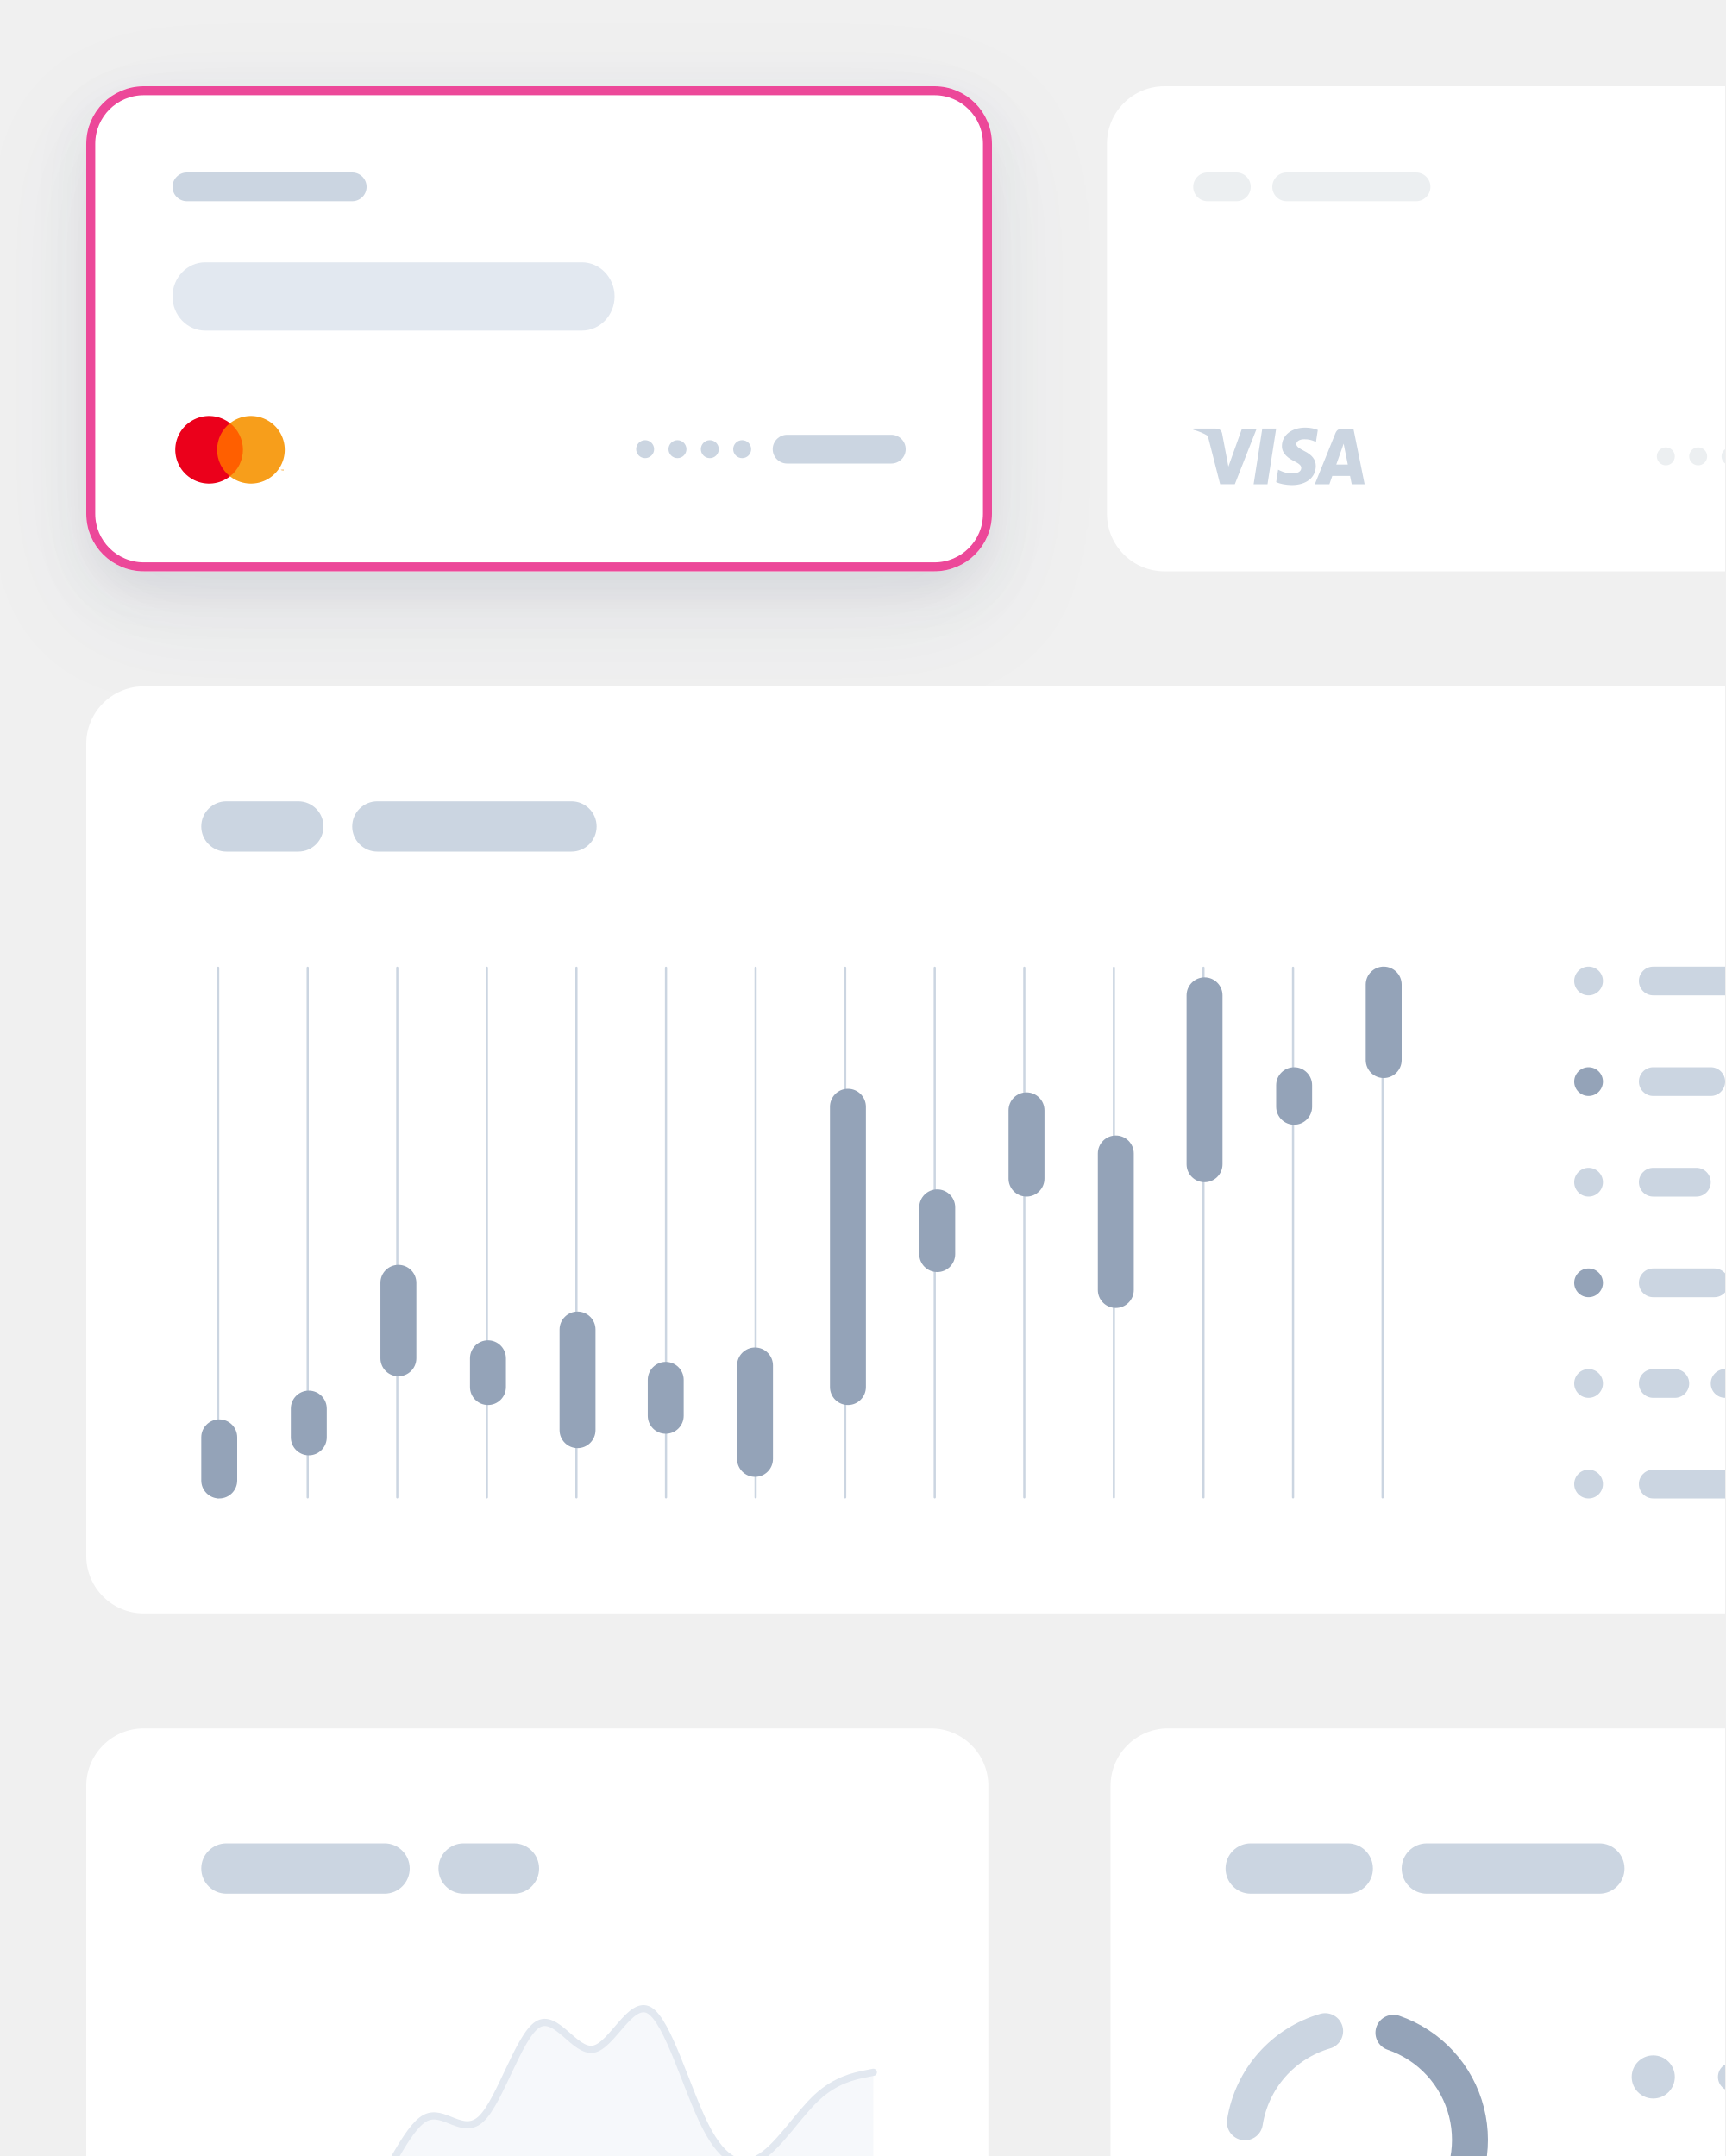
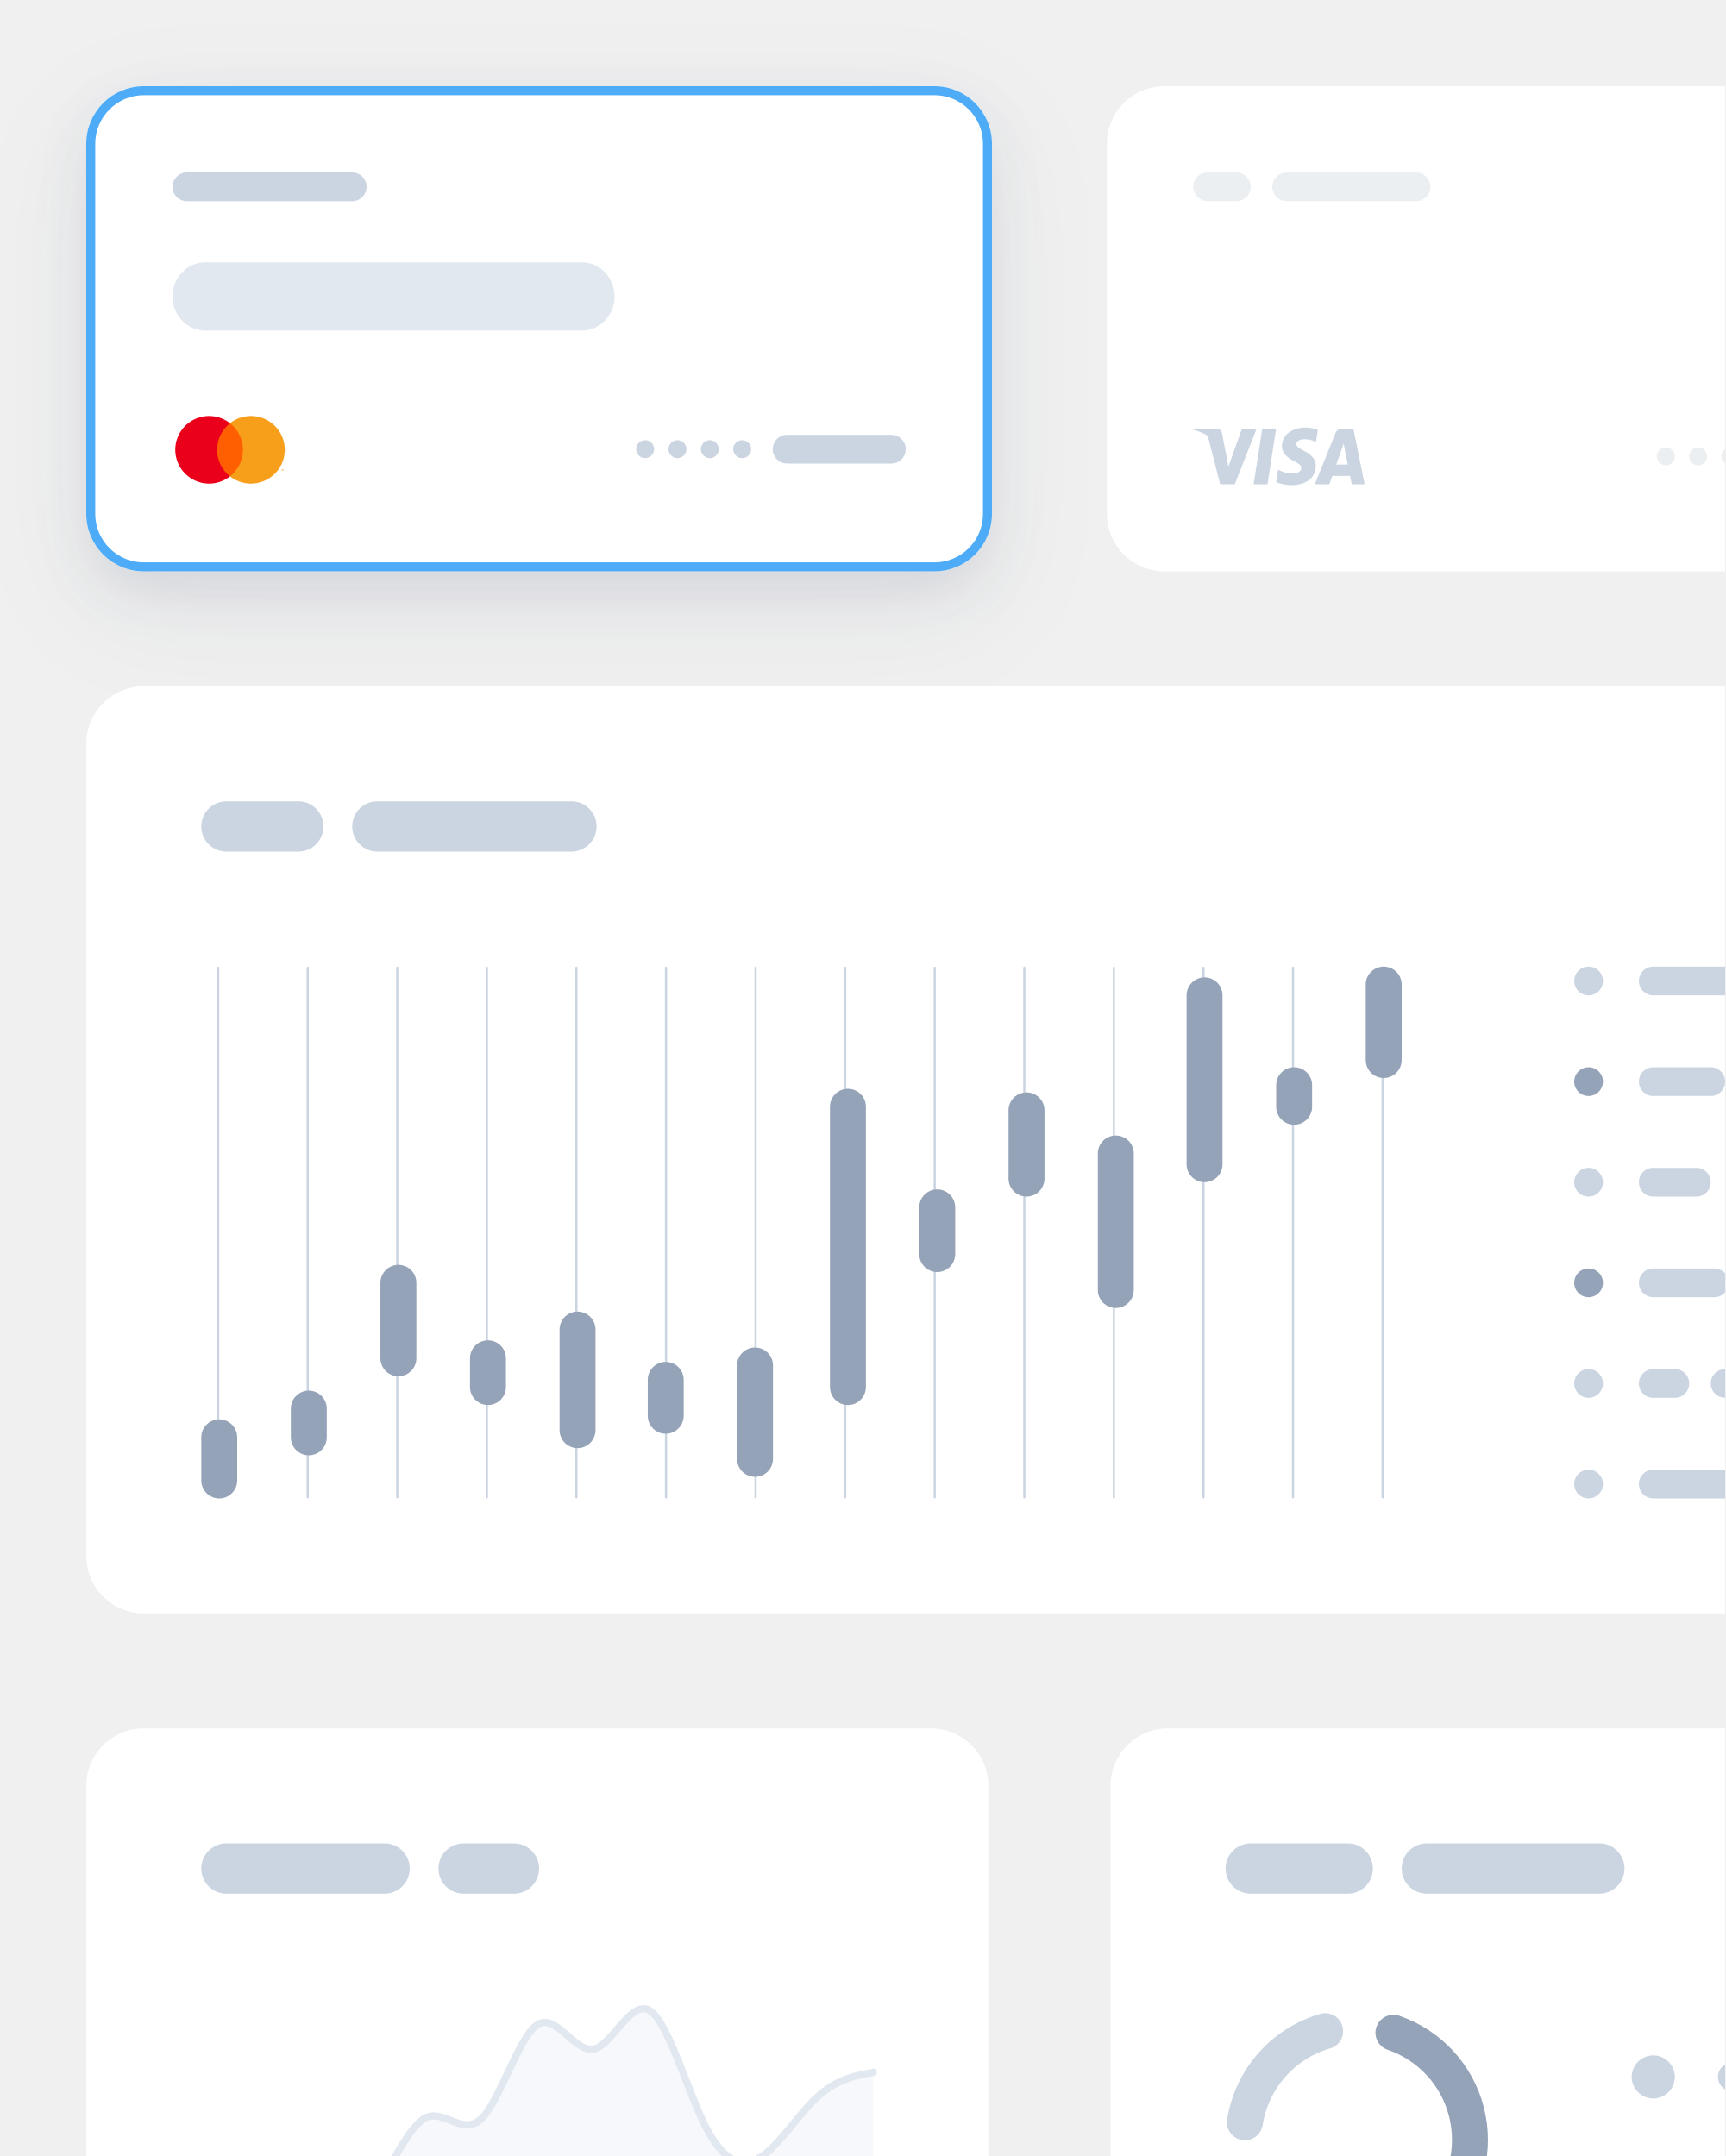
<svg xmlns="http://www.w3.org/2000/svg" width="480" height="600" viewBox="0 0 480 600" fill="none">
-   <g clip-path="url(#clip0_753_699)">
-     <g filter="url(#filter0_dd_753_699)">
-       <path d="M260 24H40C31.163 24 24 31.163 24 40V143C24 151.837 31.163 159 40 159H260C268.837 159 276 151.837 276 143V40C276 31.163 268.837 24 260 24Z" fill="white" />
-       <path d="M68.123 117.773H59.883V132.566H68.123V117.773Z" fill="#FF5F00" />
-       <path d="M60.401 125.169C60.4 123.745 60.723 122.338 61.346 121.057C61.969 119.776 62.876 118.653 63.998 117.773C62.609 116.682 60.94 116.004 59.183 115.815C57.427 115.627 55.652 115.936 54.063 116.708C52.474 117.479 51.134 118.682 50.196 120.178C49.259 121.674 48.762 123.404 48.762 125.169C48.762 126.934 49.259 128.664 50.196 130.16C51.134 131.657 52.474 132.859 54.063 133.631C55.652 134.402 57.427 134.711 59.183 134.523C60.94 134.335 62.609 133.656 63.998 132.565C62.876 131.686 61.969 130.563 61.346 129.281C60.723 128 60.4 126.594 60.401 125.169Z" fill="#EB001B" />
-       <path d="M79.236 125.169C79.236 126.934 78.739 128.664 77.801 130.16C76.864 131.657 75.524 132.859 73.935 133.631C72.346 134.402 70.571 134.711 68.814 134.523C67.057 134.335 65.389 133.656 64 132.565C65.121 131.685 66.027 130.562 66.65 129.281C67.273 127.999 67.597 126.594 67.597 125.169C67.597 123.745 67.273 122.339 66.65 121.058C66.027 119.777 65.121 118.653 64 117.773C65.389 116.682 67.057 116.004 68.814 115.815C70.571 115.627 72.346 115.936 73.935 116.708C75.524 117.479 76.864 118.682 77.801 120.178C78.739 121.674 79.236 123.404 79.236 125.169Z" fill="#F79E1B" />
-       <path d="M78.334 130.998V130.695H78.456V130.633H78.144V130.695H78.266V130.998H78.334ZM78.938 130.998V130.633H78.843L78.733 130.884L78.623 130.633H78.528V130.998H78.594V130.723L78.698 130.96H78.767L78.871 130.722V130.998H78.938Z" fill="#F79E1B" />
-       <path d="M182 125C182 123.619 180.881 122.5 179.5 122.5C178.119 122.5 177 123.619 177 125C177 126.381 178.119 127.5 179.5 127.5C180.881 127.5 182 126.381 182 125Z" fill="#CBD5E1" />
-       <path d="M191 125C191 123.619 189.881 122.5 188.5 122.5C187.119 122.5 186 123.619 186 125C186 126.381 187.119 127.5 188.5 127.5C189.881 127.5 191 126.381 191 125Z" fill="#CBD5E1" />
-       <path d="M200 125C200 123.619 198.881 122.5 197.5 122.5C196.119 122.5 195 123.619 195 125C195 126.381 196.119 127.5 197.5 127.5C198.881 127.5 200 126.381 200 125Z" fill="#CBD5E1" />
-       <path d="M209 125C209 123.619 207.881 122.5 206.5 122.5C205.119 122.5 204 123.619 204 125C204 126.381 205.119 127.5 206.5 127.5C207.881 127.5 209 126.381 209 125Z" fill="#CBD5E1" />
-       <path d="M248 121H219C216.791 121 215 122.791 215 125C215 127.209 216.791 129 219 129H248C250.209 129 252 127.209 252 125C252 122.791 250.209 121 248 121Z" fill="#CBD5E1" />
-       <path d="M98 48H52C49.791 48 48 49.791 48 52C48 54.209 49.791 56 52 56H98C100.209 56 102 54.209 102 52C102 49.791 100.209 48 98 48Z" fill="#CBD5E1" />
-       <path d="M161.889 73H57.111C52.079 73 48 77.253 48 82.5C48 87.747 52.079 92 57.111 92H161.889C166.921 92 171 87.747 171 82.5C171 77.253 166.921 73 161.889 73Z" fill="#E2E8F0" />
-       <path d="M260 25.25H40C31.854 25.25 25.25 31.854 25.25 40V143C25.25 151.146 31.854 157.75 40 157.75H260C268.146 157.75 274.75 151.146 274.75 143V40C274.75 31.854 268.146 25.25 260 25.25Z" stroke="#EC4899" stroke-width="2.5" />
+   <g clip-path="url(#clip0_2908_318)">
+     <mask id="mask0_2908_318" style="mask-type:luminance" maskUnits="userSpaceOnUse" x="0" y="0" width="480" height="600">
+       <path d="M480 0H0V600H480V0Z" fill="white" />
+     </mask>
+     <g mask="url(#mask0_2908_318)">
+       <g filter="url(#filter0_dd_2908_318)">
+         <path d="M260 24H40C31.163 24 24 31.163 24 40V143C24 151.837 31.163 159 40 159H260C268.837 159 276 151.837 276 143V40C276 31.163 268.837 24 260 24Z" fill="white" />
+         <path d="M68.123 117.773H59.883V132.566H68.123V117.773Z" fill="#FF5F00" />
+         <path d="M60.401 125.169C60.4 123.745 60.723 122.338 61.346 121.057C61.969 119.776 62.876 118.653 63.998 117.773C62.609 116.682 60.94 116.004 59.183 115.815C57.427 115.627 55.652 115.936 54.063 116.708C52.474 117.479 51.134 118.682 50.196 120.178C49.259 121.674 48.762 123.404 48.762 125.169C48.762 126.934 49.259 128.664 50.196 130.16C51.134 131.657 52.474 132.859 54.063 133.631C55.652 134.402 57.427 134.711 59.183 134.523C60.94 134.335 62.609 133.656 63.998 132.565C62.876 131.686 61.969 130.563 61.346 129.281C60.723 128 60.4 126.594 60.401 125.169Z" fill="#EB001B" />
+         <path d="M79.236 125.169C79.236 126.934 78.739 128.664 77.801 130.16C76.864 131.657 75.524 132.859 73.935 133.631C72.346 134.402 70.571 134.711 68.814 134.523C67.057 134.335 65.389 133.656 64 132.565C65.121 131.685 66.027 130.562 66.65 129.281C67.273 127.999 67.597 126.594 67.597 125.169C67.597 123.745 67.273 122.339 66.65 121.058C66.027 119.777 65.121 118.653 64 117.773C65.389 116.682 67.057 116.004 68.814 115.815C70.571 115.627 72.346 115.936 73.935 116.708C75.524 117.479 76.864 118.682 77.801 120.178C78.739 121.674 79.236 123.404 79.236 125.169Z" fill="#F79E1B" />
+         <path d="M78.334 130.998V130.695H78.456V130.633H78.144V130.695H78.266V130.998H78.334ZM78.938 130.998V130.633H78.843L78.733 130.884L78.623 130.633H78.528V130.998H78.594V130.723L78.698 130.96H78.767L78.871 130.722V130.998H78.938Z" fill="#F79E1B" />
+         <path d="M182 125C182 123.619 180.881 122.5 179.5 122.5C178.119 122.5 177 123.619 177 125C177 126.381 178.119 127.5 179.5 127.5C180.881 127.5 182 126.381 182 125Z" fill="#CBD5E1" />
+         <path d="M191 125C191 123.619 189.881 122.5 188.5 122.5C187.119 122.5 186 123.619 186 125C186 126.381 187.119 127.5 188.5 127.5C189.881 127.5 191 126.381 191 125Z" fill="#CBD5E1" />
+         <path d="M200 125C200 123.619 198.881 122.5 197.5 122.5C196.119 122.5 195 123.619 195 125C195 126.381 196.119 127.5 197.5 127.5C198.881 127.5 200 126.381 200 125Z" fill="#CBD5E1" />
+         <path d="M209 125C209 123.619 207.881 122.5 206.5 122.5C205.119 122.5 204 123.619 204 125C204 126.381 205.119 127.5 206.5 127.5C207.881 127.5 209 126.381 209 125Z" fill="#CBD5E1" />
+         <path d="M248 121H219C216.791 121 215 122.791 215 125C215 127.209 216.791 129 219 129H248C250.209 129 252 127.209 252 125C252 122.791 250.209 121 248 121Z" fill="#CBD5E1" />
+         <path d="M98 48H52C49.791 48 48 49.791 48 52C48 54.209 49.791 56 52 56H98C100.209 56 102 54.209 102 52C102 49.791 100.209 48 98 48Z" fill="#CBD5E1" />
+         <path d="M161.889 73H57.111C52.079 73 48 77.253 48 82.5C48 87.747 52.079 92 57.111 92H161.889C166.921 92 171 87.747 171 82.5C171 77.253 166.921 73 161.889 73Z" fill="#E2E8F0" />
+         <path d="M260 25.25H40C31.854 25.25 25.25 31.854 25.25 40V143C25.25 151.146 31.854 157.75 40 157.75H260C268.146 157.75 274.75 151.146 274.75 143V40C274.75 31.854 268.146 25.25 260 25.25Z" stroke="#4DABF7" stroke-width="2.5" />
+       </g>
+       <path d="M544 191H40C31.163 191 24 198.163 24 207V433C24 441.837 31.163 449 40 449H544C552.837 449 560 441.837 560 433V207C560 198.163 552.837 191 544 191Z" fill="white" />
+       <path d="M60.695 416.695V269.305" stroke="#CBD5E1" stroke-width="0.61" stroke-linecap="round" />
+       <path d="M85.617 416.695V269.305" stroke="#CBD5E1" stroke-width="0.61" stroke-linecap="round" />
+       <path d="M110.539 416.695V269.305" stroke="#CBD5E1" stroke-width="0.61" stroke-linecap="round" />
+       <path d="M135.465 416.695V269.305" stroke="#CBD5E1" stroke-width="0.61" stroke-linecap="round" />
+       <path d="M160.387 416.695V269.305" stroke="#CBD5E1" stroke-width="0.61" stroke-linecap="round" />
+       <path d="M185.309 416.695V269.305" stroke="#CBD5E1" stroke-width="0.61" stroke-linecap="round" />
+       <path d="M210.234 416.695V269.305" stroke="#CBD5E1" stroke-width="0.61" stroke-linecap="round" />
+       <path d="M235.156 416.695V269.305" stroke="#CBD5E1" stroke-width="0.61" stroke-linecap="round" />
+       <path d="M260.078 416.695V269.305" stroke="#CBD5E1" stroke-width="0.61" stroke-linecap="round" />
+       <path d="M285.004 416.695V269.305" stroke="#CBD5E1" stroke-width="0.61" stroke-linecap="round" />
+       <path d="M309.926 416.695V269.305" stroke="#CBD5E1" stroke-width="0.61" stroke-linecap="round" />
+       <path d="M334.848 416.695V269.305" stroke="#CBD5E1" stroke-width="0.61" stroke-linecap="round" />
+       <path d="M359.773 416.695V269.305" stroke="#CBD5E1" stroke-width="0.61" stroke-linecap="round" />
+       <path d="M384.695 416.695V269.305" stroke="#CBD5E1" stroke-width="0.61" stroke-linecap="round" />
+       <path d="M83 223H63C59.134 223 56 226.134 56 230C56 233.866 59.134 237 63 237H83C86.866 237 90 233.866 90 230C90 226.134 86.866 223 83 223Z" fill="#CBD5E1" />
+       <path d="M159 223H105C101.134 223 98 226.134 98 230C98 233.866 101.134 237 105 237H159C162.866 237 166 233.866 166 230C166 226.134 162.866 223 159 223Z" fill="#CBD5E1" />
+       <path d="M66 400C66 397.239 63.761 395 61 395C58.239 395 56 397.239 56 400V412C56 414.761 58.239 417 61 417C63.761 417 66 414.761 66 412V400Z" fill="#94A3B8" />
+       <path d="M90.922 392C90.922 389.239 88.683 387 85.922 387C83.16 387 80.922 389.239 80.922 392V400C80.922 402.761 83.16 405 85.922 405C88.683 405 90.922 402.761 90.922 400V392Z" fill="#94A3B8" />
+       <path d="M115.848 357C115.848 354.239 113.609 352 110.848 352C108.086 352 105.848 354.239 105.848 357V378C105.848 380.761 108.086 383 110.848 383C113.609 383 115.848 380.761 115.848 378V357Z" fill="#94A3B8" />
+       <path d="M140.77 378C140.77 375.239 138.531 373 135.77 373C133.008 373 130.77 375.239 130.77 378V386C130.77 388.761 133.008 391 135.77 391C138.531 391 140.77 388.761 140.77 386V378Z" fill="#94A3B8" />
+       <path d="M165.691 370C165.691 367.239 163.453 365 160.691 365C157.93 365 155.691 367.239 155.691 370V398C155.691 400.761 157.93 403 160.691 403C163.453 403 165.691 400.761 165.691 398V370Z" fill="#94A3B8" />
+       <path d="M190.23 384C190.23 381.239 187.992 379 185.23 379C182.469 379 180.23 381.239 180.23 384V394C180.23 396.761 182.469 399 185.23 399C187.992 399 190.23 396.761 190.23 394V384Z" fill="#94A3B8" />
+       <path d="M215.074 380C215.074 377.239 212.836 375 210.074 375C207.313 375 205.074 377.239 205.074 380V406C205.074 408.761 207.313 411 210.074 411C212.836 411 215.074 408.761 215.074 406V380Z" fill="#94A3B8" />
+       <path d="M240.926 308C240.926 305.239 238.687 303 235.926 303C233.164 303 230.926 305.239 230.926 308V386C230.926 388.761 233.164 391 235.926 391C238.687 391 240.926 388.761 240.926 386V308Z" fill="#94A3B8" />
+       <path d="M265.77 336C265.77 333.239 263.531 331 260.77 331C258.008 331 255.77 333.239 255.77 336V349C255.77 351.761 258.008 354 260.77 354C263.531 354 265.77 351.761 265.77 349V336Z" fill="#94A3B8" />
+       <path d="M290.613 309C290.613 306.239 288.375 304 285.613 304C282.852 304 280.613 306.239 280.613 309V328C280.613 330.761 282.852 333 285.613 333C288.375 333 290.613 330.761 290.613 328V309Z" fill="#94A3B8" />
+       <path d="M315.461 321C315.461 318.239 313.222 316 310.461 316C307.7 316 305.461 318.239 305.461 321V359C305.461 361.761 307.7 364 310.461 364C313.222 364 315.461 361.761 315.461 359V321Z" fill="#94A3B8" />
+       <path d="M340.152 277C340.152 274.239 337.914 272 335.152 272C332.391 272 330.152 274.239 330.152 277V324C330.152 326.761 332.391 329 335.152 329C337.914 329 340.152 326.761 340.152 324V277Z" fill="#94A3B8" />
+       <path d="M365.078 302C365.078 299.239 362.84 297 360.078 297C357.317 297 355.078 299.239 355.078 302V308C355.078 310.761 357.317 313 360.078 313C362.84 313 365.078 310.761 365.078 308V302Z" fill="#94A3B8" />
+       <path d="M390 274C390 271.239 387.761 269 385 269C382.239 269 380 271.239 380 274V295C380 297.761 382.239 300 385 300C387.761 300 390 297.761 390 295V274Z" fill="#94A3B8" />
+       <path d="M446 273C446 270.791 444.209 269 442 269C439.791 269 438 270.791 438 273C438 275.209 439.791 277 442 277C444.209 277 446 275.209 446 273Z" fill="#CBD5E1" />
+       <path d="M484 269H460C457.791 269 456 270.791 456 273C456 275.209 457.791 277 460 277H484C486.209 277 488 275.209 488 273C488 270.791 486.209 269 484 269Z" fill="#CBD5E1" />
+       <path d="M446 301C446 298.791 444.209 297 442 297C439.791 297 438 298.791 438 301C438 303.209 439.791 305 442 305C444.209 305 446 303.209 446 301Z" fill="#94A3B8" />
+       <path d="M476 297H460C457.791 297 456 298.791 456 301C456 303.209 457.791 305 460 305H476C478.209 305 480 303.209 480 301C480 298.791 478.209 297 476 297Z" fill="#CBD5E1" />
+       <path d="M446 329C446 326.791 444.209 325 442 325C439.791 325 438 326.791 438 329C438 331.209 439.791 333 442 333C444.209 333 446 331.209 446 329Z" fill="#CBD5E1" />
+       <path d="M472 325H460C457.791 325 456 326.791 456 329C456 331.209 457.791 333 460 333H472C474.209 333 476 331.209 476 329C476 326.791 474.209 325 472 325Z" fill="#CBD5E1" />
+       <path d="M446 357C446 354.791 444.209 353 442 353C439.791 353 438 354.791 438 357C438 359.209 439.791 361 442 361C444.209 361 446 359.209 446 357Z" fill="#94A3B8" />
+       <path d="M477 353H460C457.791 353 456 354.791 456 357C456 359.209 457.791 361 460 361H477C479.209 361 481 359.209 481 357C481 354.791 479.209 353 477 353Z" fill="#CBD5E1" />
+       <path d="M446 385C446 382.791 444.209 381 442 381C439.791 381 438 382.791 438 385C438 387.209 439.791 389 442 389C444.209 389 446 387.209 446 385Z" fill="#CBD5E1" />
+       <path d="M466 381H460C457.791 381 456 382.791 456 385C456 387.209 457.791 389 460 389H466C468.209 389 470 387.209 470 385C470 382.791 468.209 381 466 381Z" fill="#CBD5E1" />
+       <path d="M510 381H480C477.791 381 476 382.791 476 385C476 387.209 477.791 389 480 389H510C512.209 389 514 387.209 514 385C514 382.791 512.209 381 510 381Z" fill="#CBD5E1" />
+       <path d="M446 413C446 410.791 444.209 409 442 409C439.791 409 438 410.791 438 413C438 415.209 439.791 417 442 417C444.209 417 446 415.209 446 413Z" fill="#CBD5E1" />
+       <path d="M481 409H460C457.791 409 456 410.791 456 413C456 415.209 457.791 417 460 417H481C483.209 417 485 415.209 485 413C485 410.791 483.209 409 481 409Z" fill="#CBD5E1" />
+       <path d="M259 481H40C31.163 481 24 488.163 24 497V648C24 656.837 31.163 664 40 664H259C267.837 664 275 656.837 275 648V497C275 488.163 267.837 481 259 481Z" fill="white" />
+       <path opacity="0.3" d="M58.597 626.412L56 632H243V576.699L240.403 577.226C237.806 577.754 232.611 578.809 227.417 583.561C222.222 588.312 217.028 596.761 211.833 600.167C206.639 603.573 201.444 601.937 196.25 591.658C191.056 581.38 185.861 562.459 180.667 559.453C175.472 556.447 170.278 569.356 165.083 570.268C159.889 571.179 154.694 560.092 149.5 563.463C144.306 566.834 139.111 584.662 133.917 589.633C128.722 594.603 123.528 586.717 118.333 589.427C113.139 592.136 107.944 605.442 102.75 611.309C97.556 617.177 92.361 615.606 87.167 612.226C81.972 608.847 76.778 603.659 71.583 606.653C66.389 609.648 61.194 620.824 58.597 626.412Z" fill="#E2E8F0" />
+       <path d="M56 632L58.597 626.412C61.194 620.824 66.389 609.648 71.583 606.653C76.778 603.659 81.972 608.847 87.167 612.226C92.361 615.606 97.556 617.177 102.75 611.309C107.944 605.442 113.139 592.136 118.333 589.427C123.528 586.717 128.722 594.603 133.917 589.633C139.111 584.662 144.306 566.834 149.5 563.463C154.694 560.092 159.889 571.179 165.083 570.268C170.278 569.356 175.472 556.447 180.667 559.453C185.861 562.459 191.056 581.38 196.25 591.658C201.444 601.937 206.639 603.573 211.833 600.167C217.028 596.761 222.222 588.312 227.417 583.561C232.611 578.809 237.806 577.754 240.403 577.226L243 576.699" stroke="#E2E8F0" stroke-width="2" stroke-linecap="round" />
+       <path d="M107 513H63C59.134 513 56 516.134 56 520C56 523.866 59.134 527 63 527H107C110.866 527 114 523.866 114 520C114 516.134 110.866 513 107 513Z" fill="#CBD5E1" />
+       <path d="M143 513H129C125.134 513 122 516.134 122 520C122 523.866 125.134 527 129 527H143C146.866 527 150 523.866 150 520C150 516.134 146.866 513 143 513Z" fill="#CBD5E1" />
+       <path d="M544 481H325C316.163 481 309 488.163 309 497V648C309 656.837 316.163 664 325 664H544C552.837 664 560 656.837 560 648V497C560 488.163 552.837 481 544 481Z" fill="white" />
+       <path d="M375 513H348C344.134 513 341 516.134 341 520C341 523.866 344.134 527 348 527H375C378.866 527 382 523.866 382 520C382 516.134 378.866 513 375 513Z" fill="#CBD5E1" />
+       <path d="M445 513H397C393.134 513 390 516.134 390 520C390 523.866 393.134 527 397 527H445C448.866 527 452 523.866 452 520C452 516.134 448.866 513 445 513Z" fill="#CBD5E1" />
+       <path d="M387.706 565.699C392.661 567.396 397.114 570.301 400.663 574.152C404.212 578.003 406.745 582.678 408.033 587.754C409.321 592.83 409.322 598.147 408.038 603.224C406.754 608.301 404.225 612.978 400.678 616.831C397.132 620.684 392.681 623.593 387.728 625.293C382.775 626.994 377.476 627.432 372.311 626.57C367.145 625.707 362.277 623.57 358.145 620.352C354.013 617.135 350.749 612.937 348.648 608.141" stroke="#94A3B8" stroke-width="10" stroke-linecap="round" />
+       <path d="M346.379 590.623C347.305 584.709 349.898 579.182 353.853 574.688C357.807 570.194 362.961 566.921 368.709 565.25" stroke="#CBD5E1" stroke-width="10" stroke-linecap="round" />
+       <path d="M466 578C466 574.686 463.314 572 460 572C456.686 572 454 574.686 454 578C454 581.314 456.686 584 460 584C463.314 584 466 581.314 466 578Z" fill="#CBD5E1" />
+       <path d="M498 574H482C479.791 574 478 575.791 478 578C478 580.209 479.791 582 482 582H498C500.209 582 502 580.209 502 578C502 575.791 500.209 574 498 574Z" fill="#CBD5E1" />
+       <path d="M544 24H324C315.163 24 308 31.163 308 40V143C308 151.837 315.163 159 324 159H544C552.837 159 560 151.837 560 143V40C560 31.163 552.837 24 544 24Z" fill="white" />
+       <path fill-rule="evenodd" clip-rule="evenodd" d="M366.666 119.651C365.903 119.339 364.703 119 363.207 119C359.39 119 356.704 121.104 356.681 124.116C356.657 126.343 358.598 127.586 360.062 128.327C361.566 129.086 362.072 129.571 362.066 130.25C362.056 131.288 360.865 131.764 359.755 131.764C358.21 131.764 357.388 131.53 356.119 130.951L355.622 130.704L355.082 134.174C355.983 134.606 357.651 134.98 359.383 135C363.44 135 366.075 132.922 366.106 129.706C366.12 127.939 365.092 126.6 362.864 125.494C361.515 124.775 360.687 124.299 360.696 123.572C360.697 122.927 361.396 122.238 362.908 122.238C364.17 122.217 365.085 122.518 365.797 122.833L366.144 123.011L366.666 119.651ZM348.803 134.77L351.218 119.27H355.079L352.664 134.77H348.803ZM373.345 124.942C373.345 124.942 372.127 128.383 371.807 129.274H375.012C374.859 128.499 374.119 124.799 374.119 124.799L373.858 123.463C373.755 123.77 373.611 124.177 373.502 124.486C373.404 124.762 373.334 124.961 373.345 124.942ZM376.57 119.286H373.587C372.661 119.286 371.969 119.56 371.563 120.571L365.83 134.776H369.885C369.885 134.776 370.546 132.865 370.697 132.445C370.904 132.445 371.885 132.447 372.924 132.449C374.096 132.451 375.343 132.453 375.641 132.453C375.757 132.994 376.111 134.776 376.111 134.776H379.695L376.57 119.286ZM345.563 119.284L341.785 129.851L341.38 127.703C341.379 127.699 341.378 127.695 341.376 127.691C341.378 127.694 341.379 127.697 341.38 127.7L340.027 120.578C339.794 119.596 339.115 119.305 338.277 119.271H332.051L332 119.592C333.514 119.993 334.868 120.572 336.055 121.292L339.489 134.757L343.575 134.755L349.654 119.284H345.563Z" fill="#CBD5E1" />
+       <path d="M466 127C466 125.619 464.881 124.5 463.5 124.5C462.119 124.5 461 125.619 461 127C461 128.381 462.119 129.5 463.5 129.5C464.881 129.5 466 128.381 466 127Z" fill="#ECEFF1" />
+       <path d="M475 127C475 125.619 473.881 124.5 472.5 124.5C471.119 124.5 470 125.619 470 127C470 128.381 471.119 129.5 472.5 129.5C473.881 129.5 475 128.381 475 127Z" fill="#ECEFF1" />
+       <path d="M484 127C484 125.619 482.881 124.5 481.5 124.5C480.119 124.5 479 125.619 479 127C479 128.381 480.119 129.5 481.5 129.5C482.881 129.5 484 128.381 484 127Z" fill="#ECEFF1" />
+       <path d="M344 48H336C333.791 48 332 49.791 332 52C332 54.209 333.791 56 336 56H344C346.209 56 348 54.209 348 52C348 49.791 346.209 48 344 48Z" fill="#ECEFF1" />
+       <path d="M394 48H358C355.791 48 354 49.791 354 52C354 54.209 355.791 56 358 56H394C396.209 56 398 54.209 398 52C398 49.791 396.209 48 394 48Z" fill="#ECEFF1" />
    </g>
-     <path d="M544 191H40C31.163 191 24 198.163 24 207V433C24 441.837 31.163 449 40 449H544C552.837 449 560 441.837 560 433V207C560 198.163 552.837 191 544 191Z" fill="white" />
-     <path d="M60.695 416.695V269.305" stroke="#CBD5E1" stroke-width="0.61" stroke-linecap="round" />
-     <path d="M85.617 416.695V269.305" stroke="#CBD5E1" stroke-width="0.61" stroke-linecap="round" />
-     <path d="M110.539 416.695V269.305" stroke="#CBD5E1" stroke-width="0.61" stroke-linecap="round" />
-     <path d="M135.465 416.695V269.305" stroke="#CBD5E1" stroke-width="0.61" stroke-linecap="round" />
-     <path d="M160.387 416.695V269.305" stroke="#CBD5E1" stroke-width="0.61" stroke-linecap="round" />
-     <path d="M185.309 416.695V269.305" stroke="#CBD5E1" stroke-width="0.61" stroke-linecap="round" />
-     <path d="M210.234 416.695V269.305" stroke="#CBD5E1" stroke-width="0.61" stroke-linecap="round" />
-     <path d="M235.156 416.695V269.305" stroke="#CBD5E1" stroke-width="0.61" stroke-linecap="round" />
-     <path d="M260.078 416.695V269.305" stroke="#CBD5E1" stroke-width="0.61" stroke-linecap="round" />
-     <path d="M285.004 416.695V269.305" stroke="#CBD5E1" stroke-width="0.61" stroke-linecap="round" />
-     <path d="M309.926 416.695V269.305" stroke="#CBD5E1" stroke-width="0.61" stroke-linecap="round" />
-     <path d="M334.848 416.695V269.305" stroke="#CBD5E1" stroke-width="0.61" stroke-linecap="round" />
-     <path d="M359.773 416.695V269.305" stroke="#CBD5E1" stroke-width="0.61" stroke-linecap="round" />
-     <path d="M384.695 416.695V269.305" stroke="#CBD5E1" stroke-width="0.61" stroke-linecap="round" />
-     <path d="M83 223H63C59.134 223 56 226.134 56 230C56 233.866 59.134 237 63 237H83C86.866 237 90 233.866 90 230C90 226.134 86.866 223 83 223Z" fill="#CBD5E1" />
-     <path d="M159 223H105C101.134 223 98 226.134 98 230C98 233.866 101.134 237 105 237H159C162.866 237 166 233.866 166 230C166 226.134 162.866 223 159 223Z" fill="#CBD5E1" />
-     <path d="M66 400C66 397.239 63.761 395 61 395C58.239 395 56 397.239 56 400V412C56 414.761 58.239 417 61 417C63.761 417 66 414.761 66 412V400Z" fill="#94A3B8" />
-     <path d="M90.922 392C90.922 389.239 88.683 387 85.922 387C83.16 387 80.922 389.239 80.922 392V400C80.922 402.761 83.16 405 85.922 405C88.683 405 90.922 402.761 90.922 400V392Z" fill="#94A3B8" />
-     <path d="M115.848 357C115.848 354.239 113.609 352 110.848 352C108.086 352 105.848 354.239 105.848 357V378C105.848 380.761 108.086 383 110.848 383C113.609 383 115.848 380.761 115.848 378V357Z" fill="#94A3B8" />
-     <path d="M140.77 378C140.77 375.239 138.531 373 135.77 373C133.008 373 130.77 375.239 130.77 378V386C130.77 388.761 133.008 391 135.77 391C138.531 391 140.77 388.761 140.77 386V378Z" fill="#94A3B8" />
-     <path d="M165.691 370C165.691 367.239 163.453 365 160.691 365C157.93 365 155.691 367.239 155.691 370V398C155.691 400.761 157.93 403 160.691 403C163.453 403 165.691 400.761 165.691 398V370Z" fill="#94A3B8" />
-     <path d="M190.23 384C190.23 381.239 187.992 379 185.23 379C182.469 379 180.23 381.239 180.23 384V394C180.23 396.761 182.469 399 185.23 399C187.992 399 190.23 396.761 190.23 394V384Z" fill="#94A3B8" />
-     <path d="M215.074 380C215.074 377.239 212.836 375 210.074 375C207.313 375 205.074 377.239 205.074 380V406C205.074 408.761 207.313 411 210.074 411C212.836 411 215.074 408.761 215.074 406V380Z" fill="#94A3B8" />
-     <path d="M240.926 308C240.926 305.239 238.687 303 235.926 303C233.164 303 230.926 305.239 230.926 308V386C230.926 388.761 233.164 391 235.926 391C238.687 391 240.926 388.761 240.926 386V308Z" fill="#94A3B8" />
-     <path d="M265.77 336C265.77 333.239 263.531 331 260.77 331C258.008 331 255.77 333.239 255.77 336V349C255.77 351.761 258.008 354 260.77 354C263.531 354 265.77 351.761 265.77 349V336Z" fill="#94A3B8" />
-     <path d="M290.613 309C290.613 306.239 288.375 304 285.613 304C282.852 304 280.613 306.239 280.613 309V328C280.613 330.761 282.852 333 285.613 333C288.375 333 290.613 330.761 290.613 328V309Z" fill="#94A3B8" />
-     <path d="M315.461 321C315.461 318.239 313.222 316 310.461 316C307.7 316 305.461 318.239 305.461 321V359C305.461 361.761 307.7 364 310.461 364C313.222 364 315.461 361.761 315.461 359V321Z" fill="#94A3B8" />
-     <path d="M340.152 277C340.152 274.239 337.914 272 335.152 272C332.391 272 330.152 274.239 330.152 277V324C330.152 326.761 332.391 329 335.152 329C337.914 329 340.152 326.761 340.152 324V277Z" fill="#94A3B8" />
-     <path d="M365.078 302C365.078 299.239 362.84 297 360.078 297C357.317 297 355.078 299.239 355.078 302V308C355.078 310.761 357.317 313 360.078 313C362.84 313 365.078 310.761 365.078 308V302Z" fill="#94A3B8" />
-     <path d="M390 274C390 271.239 387.761 269 385 269C382.239 269 380 271.239 380 274V295C380 297.761 382.239 300 385 300C387.761 300 390 297.761 390 295V274Z" fill="#94A3B8" />
-     <path d="M446 273C446 270.791 444.209 269 442 269C439.791 269 438 270.791 438 273C438 275.209 439.791 277 442 277C444.209 277 446 275.209 446 273Z" fill="#CBD5E1" />
-     <path d="M484 269H460C457.791 269 456 270.791 456 273C456 275.209 457.791 277 460 277H484C486.209 277 488 275.209 488 273C488 270.791 486.209 269 484 269Z" fill="#CBD5E1" />
-     <path d="M446 301C446 298.791 444.209 297 442 297C439.791 297 438 298.791 438 301C438 303.209 439.791 305 442 305C444.209 305 446 303.209 446 301Z" fill="#94A3B8" />
-     <path d="M476 297H460C457.791 297 456 298.791 456 301C456 303.209 457.791 305 460 305H476C478.209 305 480 303.209 480 301C480 298.791 478.209 297 476 297Z" fill="#CBD5E1" />
-     <path d="M446 329C446 326.791 444.209 325 442 325C439.791 325 438 326.791 438 329C438 331.209 439.791 333 442 333C444.209 333 446 331.209 446 329Z" fill="#CBD5E1" />
-     <path d="M472 325H460C457.791 325 456 326.791 456 329C456 331.209 457.791 333 460 333H472C474.209 333 476 331.209 476 329C476 326.791 474.209 325 472 325Z" fill="#CBD5E1" />
-     <path d="M446 357C446 354.791 444.209 353 442 353C439.791 353 438 354.791 438 357C438 359.209 439.791 361 442 361C444.209 361 446 359.209 446 357Z" fill="#94A3B8" />
-     <path d="M477 353H460C457.791 353 456 354.791 456 357C456 359.209 457.791 361 460 361H477C479.209 361 481 359.209 481 357C481 354.791 479.209 353 477 353Z" fill="#CBD5E1" />
-     <path d="M446 385C446 382.791 444.209 381 442 381C439.791 381 438 382.791 438 385C438 387.209 439.791 389 442 389C444.209 389 446 387.209 446 385Z" fill="#CBD5E1" />
-     <path d="M466 381H460C457.791 381 456 382.791 456 385C456 387.209 457.791 389 460 389H466C468.209 389 470 387.209 470 385C470 382.791 468.209 381 466 381Z" fill="#CBD5E1" />
-     <path d="M510 381H480C477.791 381 476 382.791 476 385C476 387.209 477.791 389 480 389H510C512.209 389 514 387.209 514 385C514 382.791 512.209 381 510 381Z" fill="#CBD5E1" />
-     <path d="M446 413C446 410.791 444.209 409 442 409C439.791 409 438 410.791 438 413C438 415.209 439.791 417 442 417C444.209 417 446 415.209 446 413Z" fill="#CBD5E1" />
-     <path d="M481 409H460C457.791 409 456 410.791 456 413C456 415.209 457.791 417 460 417H481C483.209 417 485 415.209 485 413C485 410.791 483.209 409 481 409Z" fill="#CBD5E1" />
-     <path d="M259 481H40C31.163 481 24 488.163 24 497V648C24 656.837 31.163 664 40 664H259C267.837 664 275 656.837 275 648V497C275 488.163 267.837 481 259 481Z" fill="white" />
-     <path opacity="0.3" d="M58.597 626.412L56 632H243V576.699L240.403 577.226C237.806 577.754 232.611 578.809 227.417 583.561C222.222 588.312 217.028 596.761 211.833 600.167C206.639 603.573 201.444 601.937 196.25 591.658C191.056 581.38 185.861 562.459 180.667 559.453C175.472 556.447 170.278 569.356 165.083 570.268C159.889 571.179 154.694 560.092 149.5 563.463C144.306 566.834 139.111 584.662 133.917 589.633C128.722 594.603 123.528 586.717 118.333 589.427C113.139 592.136 107.944 605.442 102.75 611.309C97.556 617.177 92.361 615.606 87.167 612.226C81.972 608.847 76.778 603.659 71.583 606.653C66.389 609.648 61.194 620.824 58.597 626.412Z" fill="#E2E8F0" />
-     <path d="M56 632L58.597 626.412C61.194 620.824 66.389 609.648 71.583 606.653C76.778 603.659 81.972 608.847 87.167 612.226C92.361 615.606 97.556 617.177 102.75 611.309C107.944 605.442 113.139 592.136 118.333 589.427C123.528 586.717 128.722 594.603 133.917 589.633C139.111 584.662 144.306 566.834 149.5 563.463C154.694 560.092 159.889 571.179 165.083 570.268C170.278 569.356 175.472 556.447 180.667 559.453C185.861 562.459 191.056 581.38 196.25 591.658C201.444 601.937 206.639 603.573 211.833 600.167C217.028 596.761 222.222 588.312 227.417 583.561C232.611 578.809 237.806 577.754 240.403 577.226L243 576.699" stroke="#E2E8F0" stroke-width="2" stroke-linecap="round" />
-     <path d="M107 513H63C59.134 513 56 516.134 56 520C56 523.866 59.134 527 63 527H107C110.866 527 114 523.866 114 520C114 516.134 110.866 513 107 513Z" fill="#CBD5E1" />
-     <path d="M143 513H129C125.134 513 122 516.134 122 520C122 523.866 125.134 527 129 527H143C146.866 527 150 523.866 150 520C150 516.134 146.866 513 143 513Z" fill="#CBD5E1" />
-     <path d="M544 481H325C316.163 481 309 488.163 309 497V648C309 656.837 316.163 664 325 664H544C552.837 664 560 656.837 560 648V497C560 488.163 552.837 481 544 481Z" fill="white" />
-     <path d="M375 513H348C344.134 513 341 516.134 341 520C341 523.866 344.134 527 348 527H375C378.866 527 382 523.866 382 520C382 516.134 378.866 513 375 513Z" fill="#CBD5E1" />
-     <path d="M445 513H397C393.134 513 390 516.134 390 520C390 523.866 393.134 527 397 527H445C448.866 527 452 523.866 452 520C452 516.134 448.866 513 445 513Z" fill="#CBD5E1" />
-     <path d="M387.706 565.699C392.661 567.396 397.114 570.301 400.663 574.152C404.212 578.003 406.745 582.678 408.033 587.754C409.321 592.83 409.322 598.147 408.038 603.224C406.754 608.301 404.225 612.978 400.678 616.831C397.132 620.684 392.681 623.593 387.728 625.293C382.775 626.994 377.476 627.432 372.311 626.57C367.145 625.707 362.277 623.57 358.145 620.352C354.013 617.135 350.749 612.937 348.648 608.141" stroke="#94A3B8" stroke-width="10" stroke-linecap="round" />
-     <path d="M346.379 590.623C347.305 584.709 349.898 579.182 353.853 574.688C357.807 570.194 362.961 566.921 368.709 565.25" stroke="#CBD5E1" stroke-width="10" stroke-linecap="round" />
-     <path d="M466 578C466 574.686 463.314 572 460 572C456.686 572 454 574.686 454 578C454 581.314 456.686 584 460 584C463.314 584 466 581.314 466 578Z" fill="#CBD5E1" />
-     <path d="M498 574H482C479.791 574 478 575.791 478 578C478 580.209 479.791 582 482 582H498C500.209 582 502 580.209 502 578C502 575.791 500.209 574 498 574Z" fill="#CBD5E1" />
-     <path d="M544 24H324C315.163 24 308 31.163 308 40V143C308 151.837 315.163 159 324 159H544C552.837 159 560 151.837 560 143V40C560 31.163 552.837 24 544 24Z" fill="white" />
-     <path fill-rule="evenodd" clip-rule="evenodd" d="M366.666 119.651C365.903 119.339 364.703 119 363.207 119C359.39 119 356.704 121.104 356.681 124.116C356.657 126.343 358.598 127.586 360.062 128.327C361.566 129.086 362.072 129.571 362.066 130.25C362.056 131.288 360.865 131.764 359.755 131.764C358.21 131.764 357.388 131.53 356.119 130.951L355.622 130.704L355.082 134.174C355.983 134.606 357.651 134.98 359.383 135C363.44 135 366.075 132.922 366.106 129.706C366.12 127.939 365.092 126.6 362.864 125.494C361.515 124.775 360.687 124.299 360.696 123.572C360.697 122.927 361.396 122.238 362.908 122.238C364.17 122.217 365.085 122.518 365.797 122.833L366.144 123.011L366.666 119.651ZM348.803 134.77L351.218 119.27H355.079L352.664 134.77H348.803ZM373.345 124.942C373.345 124.942 372.127 128.383 371.807 129.274H375.012C374.859 128.499 374.119 124.799 374.119 124.799L373.858 123.463C373.755 123.77 373.611 124.177 373.502 124.486V124.487C373.404 124.763 373.334 124.961 373.345 124.942ZM376.57 119.286H373.587C372.661 119.286 371.969 119.56 371.563 120.571L365.83 134.776H369.885C369.885 134.776 370.546 132.865 370.697 132.445C370.904 132.445 371.885 132.447 372.924 132.449C374.096 132.451 375.343 132.453 375.641 132.453C375.757 132.994 376.111 134.776 376.111 134.776H379.695L376.57 119.286ZM345.563 119.284L341.785 129.851L341.38 127.703C341.379 127.699 341.378 127.695 341.376 127.691C341.378 127.694 341.379 127.697 341.38 127.7L340.027 120.578C339.794 119.596 339.115 119.305 338.277 119.271H332.051L332 119.592C333.514 119.993 334.868 120.572 336.055 121.292L339.489 134.757L343.575 134.755L349.654 119.284H345.563Z" fill="#CBD5E1" />
-     <path d="M466 127C466 125.619 464.881 124.5 463.5 124.5C462.119 124.5 461 125.619 461 127C461 128.381 462.119 129.5 463.5 129.5C464.881 129.5 466 128.381 466 127Z" fill="#ECEFF1" />
-     <path d="M475 127C475 125.619 473.881 124.5 472.5 124.5C471.119 124.5 470 125.619 470 127C470 128.381 471.119 129.5 472.5 129.5C473.881 129.5 475 128.381 475 127Z" fill="#ECEFF1" />
-     <path d="M484 127C484 125.619 482.881 124.5 481.5 124.5C480.119 124.5 479 125.619 479 127C479 128.381 480.119 129.5 481.5 129.5C482.881 129.5 484 128.381 484 127Z" fill="#ECEFF1" />
-     <path d="M344 48H336C333.791 48 332 49.791 332 52C332 54.209 333.791 56 336 56H344C346.209 56 348 54.209 348 52C348 49.791 346.209 48 344 48Z" fill="#ECEFF1" />
-     <path d="M394 48H358C355.791 48 354 49.791 354 52C354 54.209 355.791 56 358 56H394C396.209 56 398 54.209 398 52C398 49.791 396.209 48 394 48Z" fill="#ECEFF1" />
  </g>
  <defs>
-     <filter id="filter0_dd_753_699" x="-8" y="2" width="316" height="199" filterUnits="userSpaceOnUse" color-interpolation-filters="sRGB">
+     <filter id="filter0_dd_2908_318" x="-8" y="2" width="316" height="199" filterUnits="userSpaceOnUse" color-interpolation-filters="sRGB">
      <feFlood flood-opacity="0" result="BackgroundImageFix" />
      <feColorMatrix in="SourceAlpha" type="matrix" values="0 0 0 0 0 0 0 0 0 0 0 0 0 0 0 0 0 0 127 0" result="hardAlpha" />
      <feOffset dy="10" />
      <feGaussianBlur stdDeviation="16" />
      <feColorMatrix type="matrix" values="0 0 0 0 0.094 0 0 0 0 0.153 0 0 0 0 0.294 0 0 0 0.06 0" />
-       <feBlend mode="normal" in2="BackgroundImageFix" result="effect1_dropShadow_753_699" />
+       <feBlend mode="normal" in2="BackgroundImageFix" result="effect1_dropShadow_2908_318" />
      <feColorMatrix in="SourceAlpha" type="matrix" values="0 0 0 0 0 0 0 0 0 0 0 0 0 0 0 0 0 0 127 0" result="hardAlpha" />
      <feOffset dy="6" />
      <feGaussianBlur stdDeviation="7" />
      <feColorMatrix type="matrix" values="0 0 0 0 0.094 0 0 0 0 0.153 0 0 0 0 0.294 0 0 0 0.08 0" />
-       <feBlend mode="normal" in2="effect1_dropShadow_753_699" result="effect2_dropShadow_753_699" />
-       <feBlend mode="normal" in="SourceGraphic" in2="effect2_dropShadow_753_699" result="shape" />
+       <feBlend mode="normal" in2="effect1_dropShadow_2908_318" result="effect2_dropShadow_2908_318" />
+       <feBlend mode="normal" in="SourceGraphic" in2="effect2_dropShadow_2908_318" result="shape" />
    </filter>
-     <clipPath id="clip0_753_699">
+     <clipPath id="clip0_2908_318">
      <rect width="480" height="600" fill="white" />
    </clipPath>
  </defs>
</svg>
